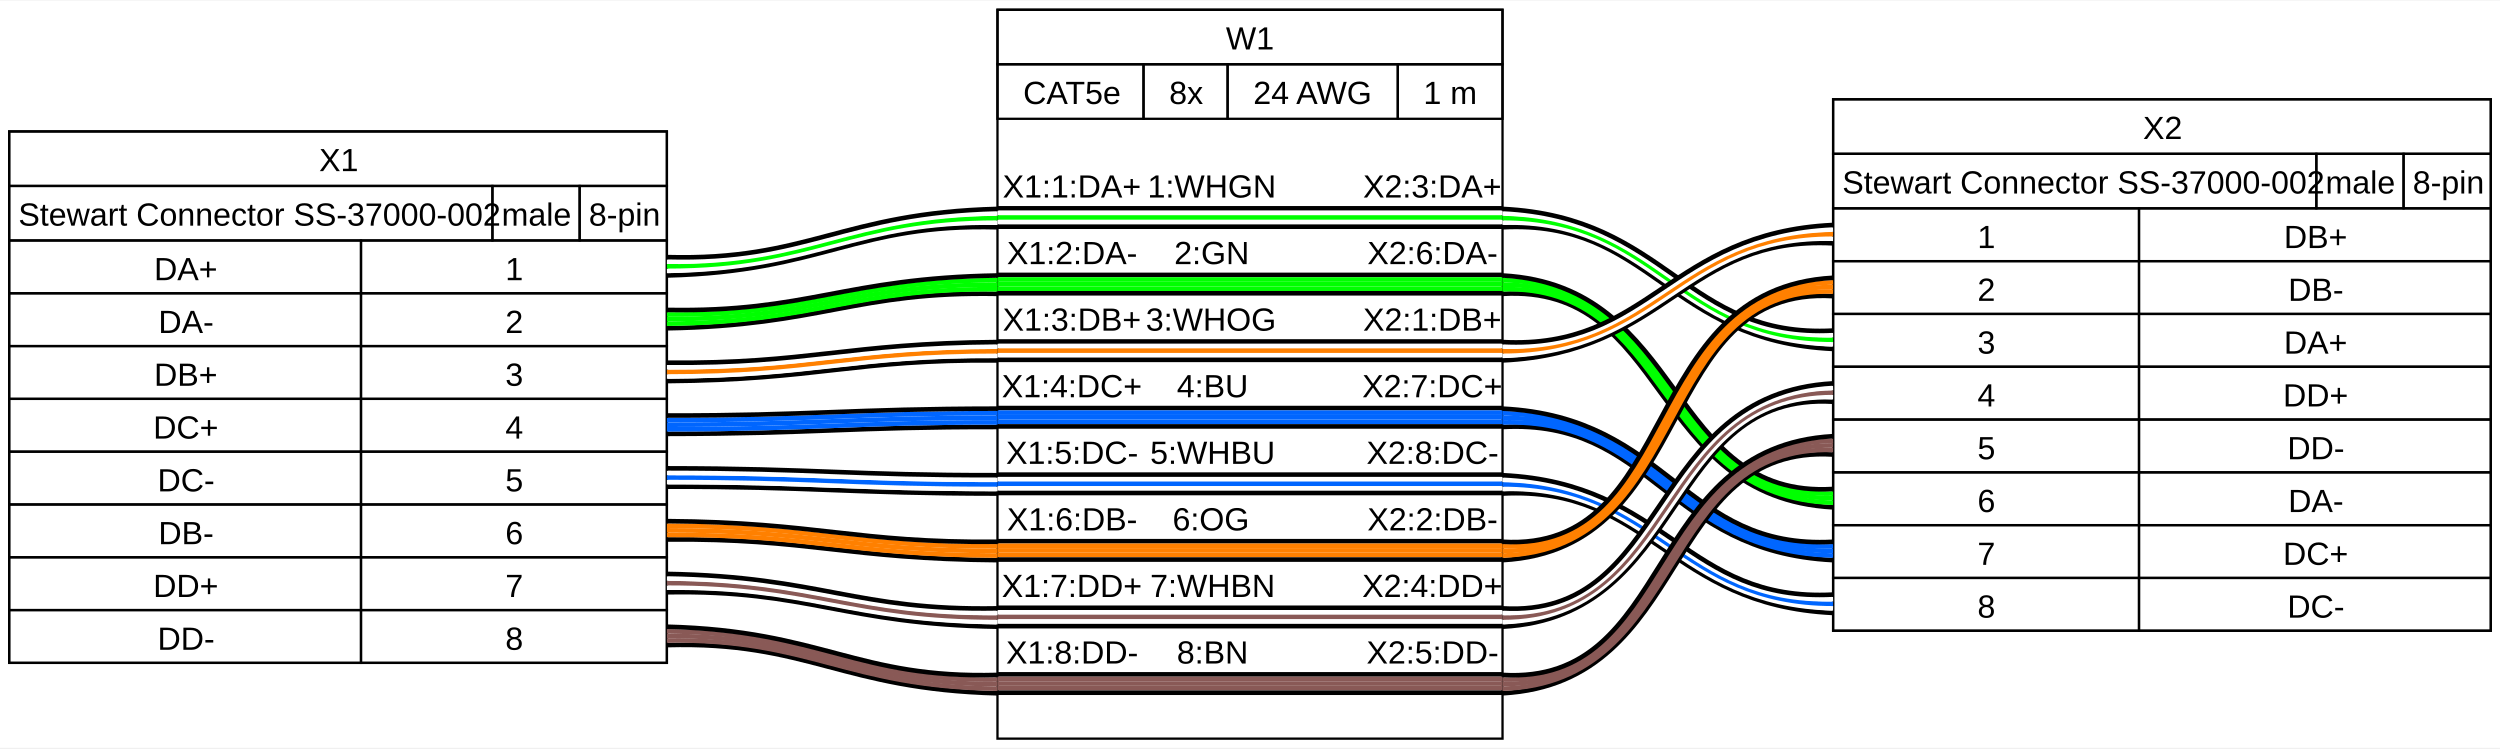
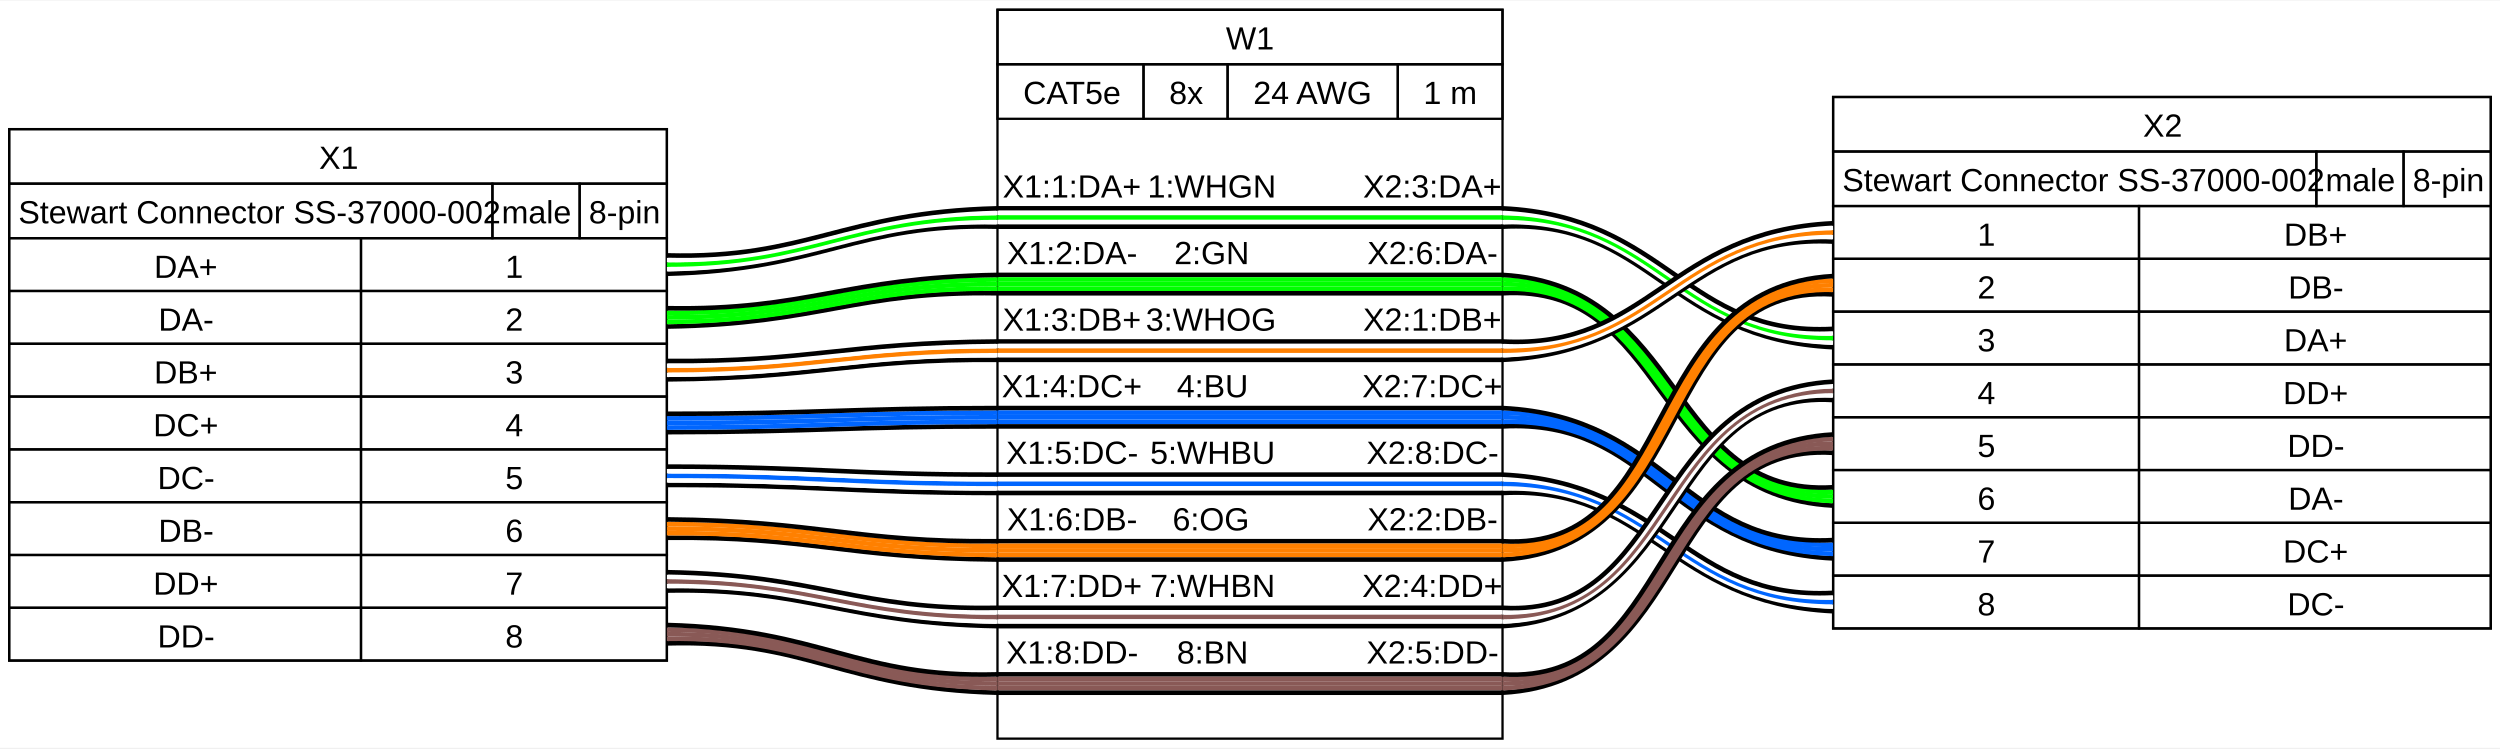
<svg xmlns="http://www.w3.org/2000/svg" width="1089pt" height="326pt" viewBox="0.00 0.00 1089.00 325.50">
  <g id="graph0" class="graph" transform="scale(1 1) rotate(0) translate(4 321.5)">
    <polygon fill="#ffffff" stroke="none" points="-4,4 -4,-321.5 1085,-321.5 1085,4 -4,4" />
    <g id="node1" class="node">
-       <polygon fill="#ffffff" stroke="black" points="286.5,-264.5 0,-264.5 0,-33 286.5,-33 286.5,-264.5" />
-       <polygon fill="none" stroke="black" points="0,-240.75 0,-264.5 286.5,-264.5 286.5,-240.75 0,-240.75" />
-       <text text-anchor="start" x="135" y="-247.2" font-family="arial" font-size="14.00">X1</text>
-       <polygon fill="none" stroke="black" points="0,-217 0,-240.75 210.5,-240.75 210.5,-217 0,-217" />
-       <text text-anchor="start" x="4" y="-223.45" font-family="arial" font-size="14.00">Stewart Connector SS-37000-002</text>
-       <polygon fill="none" stroke="black" points="210.5,-217 210.5,-240.75 248.5,-240.75 248.5,-217 210.5,-217" />
-       <text text-anchor="start" x="214.5" y="-223.45" font-family="arial" font-size="14.00">male</text>
-       <polygon fill="none" stroke="black" points="248.5,-217 248.5,-240.75 286.5,-240.75 286.5,-217 248.5,-217" />
-       <text text-anchor="start" x="252.5" y="-223.45" font-family="arial" font-size="14.00">8-pin</text>
-       <polygon fill="none" stroke="black" points="0,-194 0,-217 153.25,-217 153.25,-194 0,-194" />
-       <text text-anchor="start" x="63.12" y="-199.7" font-family="arial" font-size="14.00">DA+</text>
-       <polygon fill="none" stroke="black" points="153.25,-194 153.25,-217 286.5,-217 286.5,-194 153.25,-194" />
-       <text text-anchor="start" x="216.12" y="-199.7" font-family="arial" font-size="14.00">1</text>
-       <polygon fill="none" stroke="black" points="0,-171 0,-194 153.25,-194 153.25,-171 0,-171" />
-       <text text-anchor="start" x="65" y="-176.7" font-family="arial" font-size="14.00">DA-</text>
-       <polygon fill="none" stroke="black" points="153.25,-171 153.25,-194 286.5,-194 286.5,-171 153.25,-171" />
-       <text text-anchor="start" x="216.12" y="-176.7" font-family="arial" font-size="14.00">2</text>
-       <polygon fill="none" stroke="black" points="0,-148 0,-171 153.25,-171 153.25,-148 0,-148" />
-       <text text-anchor="start" x="63.12" y="-153.7" font-family="arial" font-size="14.00">DB+</text>
-       <polygon fill="none" stroke="black" points="153.25,-148 153.25,-171 286.5,-171 286.5,-148 153.25,-148" />
-       <text text-anchor="start" x="216.12" y="-153.7" font-family="arial" font-size="14.00">3</text>
-       <polygon fill="none" stroke="black" points="0,-125 0,-148 153.25,-148 153.25,-125 0,-125" />
-       <text text-anchor="start" x="62.75" y="-130.7" font-family="arial" font-size="14.00">DC+</text>
-       <polygon fill="none" stroke="black" points="153.25,-125 153.25,-148 286.5,-148 286.5,-125 153.25,-125" />
-       <text text-anchor="start" x="216.12" y="-130.7" font-family="arial" font-size="14.00">4</text>
-       <polygon fill="none" stroke="black" points="0,-102 0,-125 153.25,-125 153.25,-102 0,-102" />
-       <text text-anchor="start" x="64.62" y="-107.7" font-family="arial" font-size="14.00">DC-</text>
-       <polygon fill="none" stroke="black" points="153.25,-102 153.25,-125 286.5,-125 286.5,-102 153.25,-102" />
-       <text text-anchor="start" x="216.12" y="-107.7" font-family="arial" font-size="14.00">5</text>
-       <polygon fill="none" stroke="black" points="0,-79 0,-102 153.25,-102 153.25,-79 0,-79" />
-       <text text-anchor="start" x="65" y="-84.7" font-family="arial" font-size="14.00">DB-</text>
-       <polygon fill="none" stroke="black" points="153.25,-79 153.25,-102 286.5,-102 286.5,-79 153.25,-79" />
-       <text text-anchor="start" x="216.12" y="-84.7" font-family="arial" font-size="14.00">6</text>
-       <polygon fill="none" stroke="black" points="0,-56 0,-79 153.25,-79 153.25,-56 0,-56" />
-       <text text-anchor="start" x="62.75" y="-61.7" font-family="arial" font-size="14.00">DD+</text>
-       <polygon fill="none" stroke="black" points="153.25,-56 153.25,-79 286.5,-79 286.5,-56 153.25,-56" />
-       <text text-anchor="start" x="216.12" y="-61.7" font-family="arial" font-size="14.00">7</text>
-       <polygon fill="none" stroke="black" points="0,-33 0,-56 153.25,-56 153.25,-33 0,-33" />
-       <text text-anchor="start" x="64.62" y="-38.7" font-family="arial" font-size="14.00">DD-</text>
-       <polygon fill="none" stroke="black" points="153.25,-33 153.25,-56 286.5,-56 286.5,-33 153.25,-33" />
-       <text text-anchor="start" x="216.12" y="-38.7" font-family="arial" font-size="14.00">8</text>
+       <polygon fill="#ffffff" stroke="black" points="286.5,-265.5 0,-265.5 0,-34 286.5,-34 286.5,-265.5" />
+       <polygon fill="none" stroke="black" points="0,-241.75 0,-265.5 286.5,-265.5 286.5,-241.75 0,-241.75" />
+       <text text-anchor="start" x="135" y="-248.2" font-family="arial" font-size="14.00">X1</text>
+       <polygon fill="none" stroke="black" points="0,-218 0,-241.75 210.5,-241.75 210.5,-218 0,-218" />
+       <text text-anchor="start" x="4" y="-224.45" font-family="arial" font-size="14.00">Stewart Connector SS-37000-002</text>
+       <polygon fill="none" stroke="black" points="210.5,-218 210.5,-241.75 248.5,-241.75 248.5,-218 210.5,-218" />
+       <text text-anchor="start" x="214.5" y="-224.45" font-family="arial" font-size="14.00">male</text>
+       <polygon fill="none" stroke="black" points="248.5,-218 248.5,-241.75 286.5,-241.75 286.5,-218 248.5,-218" />
+       <text text-anchor="start" x="252.5" y="-224.45" font-family="arial" font-size="14.00">8-pin</text>
+       <polygon fill="none" stroke="black" points="0,-195 0,-218 153.25,-218 153.25,-195 0,-195" />
+       <text text-anchor="start" x="63.12" y="-200.7" font-family="arial" font-size="14.00">DA+</text>
+       <polygon fill="none" stroke="black" points="153.25,-195 153.25,-218 286.5,-218 286.5,-195 153.25,-195" />
+       <text text-anchor="start" x="216.12" y="-200.7" font-family="arial" font-size="14.00">1</text>
+       <polygon fill="none" stroke="black" points="0,-172 0,-195 153.25,-195 153.25,-172 0,-172" />
+       <text text-anchor="start" x="65" y="-177.7" font-family="arial" font-size="14.00">DA-</text>
+       <polygon fill="none" stroke="black" points="153.25,-172 153.25,-195 286.5,-195 286.5,-172 153.25,-172" />
+       <text text-anchor="start" x="216.12" y="-177.7" font-family="arial" font-size="14.00">2</text>
+       <polygon fill="none" stroke="black" points="0,-149 0,-172 153.25,-172 153.25,-149 0,-149" />
+       <text text-anchor="start" x="63.12" y="-154.7" font-family="arial" font-size="14.00">DB+</text>
+       <polygon fill="none" stroke="black" points="153.25,-149 153.25,-172 286.5,-172 286.5,-149 153.25,-149" />
+       <text text-anchor="start" x="216.12" y="-154.7" font-family="arial" font-size="14.00">3</text>
+       <polygon fill="none" stroke="black" points="0,-126 0,-149 153.25,-149 153.25,-126 0,-126" />
+       <text text-anchor="start" x="62.75" y="-131.7" font-family="arial" font-size="14.00">DC+</text>
+       <polygon fill="none" stroke="black" points="153.25,-126 153.25,-149 286.5,-149 286.5,-126 153.25,-126" />
+       <text text-anchor="start" x="216.12" y="-131.7" font-family="arial" font-size="14.00">4</text>
+       <polygon fill="none" stroke="black" points="0,-103 0,-126 153.25,-126 153.25,-103 0,-103" />
+       <text text-anchor="start" x="64.62" y="-108.7" font-family="arial" font-size="14.00">DC-</text>
+       <polygon fill="none" stroke="black" points="153.25,-103 153.25,-126 286.5,-126 286.5,-103 153.25,-103" />
+       <text text-anchor="start" x="216.12" y="-108.7" font-family="arial" font-size="14.00">5</text>
+       <polygon fill="none" stroke="black" points="0,-80 0,-103 153.25,-103 153.25,-80 0,-80" />
+       <text text-anchor="start" x="65" y="-85.7" font-family="arial" font-size="14.00">DB-</text>
+       <polygon fill="none" stroke="black" points="153.25,-80 153.25,-103 286.5,-103 286.5,-80 153.25,-80" />
+       <text text-anchor="start" x="216.12" y="-85.7" font-family="arial" font-size="14.00">6</text>
+       <polygon fill="none" stroke="black" points="0,-57 0,-80 153.25,-80 153.25,-57 0,-57" />
+       <text text-anchor="start" x="62.75" y="-62.7" font-family="arial" font-size="14.00">DD+</text>
+       <polygon fill="none" stroke="black" points="153.25,-57 153.25,-80 286.5,-80 286.5,-57 153.25,-57" />
+       <text text-anchor="start" x="216.12" y="-62.7" font-family="arial" font-size="14.00">7</text>
+       <polygon fill="none" stroke="black" points="0,-34 0,-57 153.25,-57 153.25,-34 0,-34" />
+       <text text-anchor="start" x="64.62" y="-39.7" font-family="arial" font-size="14.00">DD-</text>
+       <polygon fill="none" stroke="black" points="153.25,-34 153.25,-57 286.5,-57 286.5,-34 153.25,-34" />
+       <text text-anchor="start" x="216.12" y="-39.7" font-family="arial" font-size="14.00">8</text>
    </g>
    <g id="node3" class="node">
      <polygon fill="#ffffff" stroke="black" points="650.5,-317.5 430.5,-317.5 430.5,0 650.5,0 650.5,-317.5" />
      <polygon fill="none" stroke="black" points="430.5,-293.75 430.5,-317.5 650.5,-317.5 650.5,-293.75 430.5,-293.75" />
      <text text-anchor="start" x="530" y="-300.2" font-family="arial" font-size="14.00">W1</text>
      <polygon fill="none" stroke="black" points="430.5,-270 430.5,-293.75 494.12,-293.75 494.12,-270 430.5,-270" />
      <text text-anchor="start" x="441.69" y="-276.45" font-family="arial" font-size="14.00">CAT5e</text>
      <polygon fill="none" stroke="black" points="494.12,-270 494.12,-293.75 530.75,-293.75 530.75,-270 494.12,-270" />
      <text text-anchor="start" x="505.31" y="-276.45" font-family="arial" font-size="14.00">8x</text>
      <polygon fill="none" stroke="black" points="530.75,-270 530.75,-293.75 604.88,-293.75 604.88,-270 530.75,-270" />
      <text text-anchor="start" x="541.94" y="-276.45" font-family="arial" font-size="14.00">24 AWG</text>
      <polygon fill="none" stroke="black" points="604.88,-270 604.88,-293.75 650.5,-293.75 650.5,-270 604.88,-270" />
      <text text-anchor="start" x="616.06" y="-276.45" font-family="arial" font-size="14.00">1 m</text>
      <text text-anchor="start" x="460.12" y="-254.7" font-family="arial" font-size="14.00"> </text>
      <text text-anchor="start" x="432.75" y="-235.7" font-family="arial" font-size="14.00">X1:1:DA+</text>
      <text text-anchor="start" x="495.88" y="-235.7" font-family="arial" font-size="14.00">     1:WHGN    </text>
      <text text-anchor="start" x="589.75" y="-235.7" font-family="arial" font-size="14.00">X2:3:DA+</text>
      <polygon fill="#000000" stroke="none" points="430.5,-230 430.5,-232 650.5,-232 650.5,-230 430.5,-230" />
      <polygon fill="#ffffff" stroke="none" points="430.5,-228 430.5,-230 650.5,-230 650.5,-228 430.5,-228" />
      <polygon fill="#00ff00" stroke="none" points="430.5,-226 430.5,-228 650.5,-228 650.5,-226 430.5,-226" />
      <polygon fill="#ffffff" stroke="none" points="430.5,-224 430.5,-226 650.5,-226 650.5,-224 430.5,-224" />
      <polygon fill="#000000" stroke="none" points="430.5,-222 430.5,-224 650.5,-224 650.5,-222 430.5,-222" />
      <text text-anchor="start" x="434.62" y="-206.7" font-family="arial" font-size="14.00">X1:2:DA-</text>
      <text text-anchor="start" x="507.5" y="-206.7" font-family="arial" font-size="14.00">     2:GN    </text>
      <text text-anchor="start" x="591.62" y="-206.7" font-family="arial" font-size="14.00">X2:6:DA-</text>
      <polygon fill="#000000" stroke="none" points="430.5,-201 430.5,-203 650.5,-203 650.5,-201 430.5,-201" />
      <polygon fill="#00ff00" stroke="none" points="430.5,-199 430.5,-201 650.5,-201 650.5,-199 430.5,-199" />
      <polygon fill="#00ff00" stroke="none" points="430.5,-197 430.5,-199 650.5,-199 650.5,-197 430.5,-197" />
      <polygon fill="#00ff00" stroke="none" points="430.5,-195 430.5,-197 650.5,-197 650.5,-195 430.5,-195" />
      <polygon fill="#000000" stroke="none" points="430.5,-193 430.5,-195 650.5,-195 650.5,-193 430.5,-193" />
      <text text-anchor="start" x="432.75" y="-177.7" font-family="arial" font-size="14.00">X1:3:DB+</text>
      <text text-anchor="start" x="495.12" y="-177.7" font-family="arial" font-size="14.00">     3:WHOG    </text>
      <text text-anchor="start" x="589.75" y="-177.7" font-family="arial" font-size="14.00">X2:1:DB+</text>
      <polygon fill="#000000" stroke="none" points="430.5,-172 430.5,-174 650.5,-174 650.5,-172 430.5,-172" />
      <polygon fill="#ffffff" stroke="none" points="430.5,-170 430.5,-172 650.5,-172 650.5,-170 430.5,-170" />
      <polygon fill="#ff8000" stroke="none" points="430.5,-168 430.5,-170 650.5,-170 650.5,-168 430.5,-168" />
      <polygon fill="#ffffff" stroke="none" points="430.5,-166 430.5,-168 650.5,-168 650.5,-166 430.5,-166" />
      <polygon fill="#000000" stroke="none" points="430.5,-164 430.5,-166 650.5,-166 650.5,-164 430.5,-164" />
      <text text-anchor="start" x="432.38" y="-148.7" font-family="arial" font-size="14.00">X1:4:DC+</text>
      <text text-anchor="start" x="508.62" y="-148.7" font-family="arial" font-size="14.00">     4:BU    </text>
      <text text-anchor="start" x="589.38" y="-148.7" font-family="arial" font-size="14.00">X2:7:DC+</text>
      <polygon fill="#000000" stroke="none" points="430.5,-143 430.5,-145 650.5,-145 650.5,-143 430.5,-143" />
      <polygon fill="#0066ff" stroke="none" points="430.5,-141 430.5,-143 650.5,-143 650.5,-141 430.5,-141" />
      <polygon fill="#0066ff" stroke="none" points="430.5,-139 430.5,-141 650.5,-141 650.5,-139 430.5,-139" />
      <polygon fill="#0066ff" stroke="none" points="430.5,-137 430.5,-139 650.5,-139 650.5,-137 430.5,-137" />
      <polygon fill="#000000" stroke="none" points="430.5,-135 430.5,-137 650.5,-137 650.5,-135 430.5,-135" />
      <text text-anchor="start" x="434.25" y="-119.7" font-family="arial" font-size="14.00">X1:5:DC-</text>
      <text text-anchor="start" x="497" y="-119.7" font-family="arial" font-size="14.00">     5:WHBU    </text>
      <text text-anchor="start" x="591.25" y="-119.7" font-family="arial" font-size="14.00">X2:8:DC-</text>
      <polygon fill="#000000" stroke="none" points="430.5,-114 430.5,-116 650.5,-116 650.5,-114 430.5,-114" />
      <polygon fill="#ffffff" stroke="none" points="430.5,-112 430.5,-114 650.5,-114 650.5,-112 430.5,-112" />
      <polygon fill="#0066ff" stroke="none" points="430.5,-110 430.5,-112 650.5,-112 650.5,-110 430.5,-110" />
      <polygon fill="#ffffff" stroke="none" points="430.5,-108 430.5,-110 650.5,-110 650.5,-108 430.5,-108" />
      <polygon fill="#000000" stroke="none" points="430.5,-106 430.5,-108 650.5,-108 650.5,-106 430.5,-106" />
      <text text-anchor="start" x="434.62" y="-90.7" font-family="arial" font-size="14.00">X1:6:DB-</text>
      <text text-anchor="start" x="506.75" y="-90.7" font-family="arial" font-size="14.00">     6:OG    </text>
      <text text-anchor="start" x="591.62" y="-90.7" font-family="arial" font-size="14.00">X2:2:DB-</text>
      <polygon fill="#000000" stroke="none" points="430.5,-85 430.5,-87 650.5,-87 650.5,-85 430.5,-85" />
      <polygon fill="#ff8000" stroke="none" points="430.5,-83 430.5,-85 650.5,-85 650.5,-83 430.5,-83" />
      <polygon fill="#ff8000" stroke="none" points="430.5,-81 430.5,-83 650.5,-83 650.5,-81 430.5,-81" />
      <polygon fill="#ff8000" stroke="none" points="430.5,-79 430.5,-81 650.5,-81 650.5,-79 430.5,-79" />
      <polygon fill="#000000" stroke="none" points="430.5,-77 430.5,-79 650.5,-79 650.5,-77 430.5,-77" />
      <text text-anchor="start" x="432.38" y="-61.7" font-family="arial" font-size="14.00">X1:7:DD+</text>
      <text text-anchor="start" x="497" y="-61.7" font-family="arial" font-size="14.00">     7:WHBN    </text>
      <text text-anchor="start" x="589.38" y="-61.7" font-family="arial" font-size="14.00">X2:4:DD+</text>
      <polygon fill="#000000" stroke="none" points="430.5,-56 430.5,-58 650.5,-58 650.5,-56 430.5,-56" />
      <polygon fill="#ffffff" stroke="none" points="430.5,-54 430.5,-56 650.5,-56 650.5,-54 430.5,-54" />
      <polygon fill="#895956" stroke="none" points="430.5,-52 430.5,-54 650.5,-54 650.5,-52 430.5,-52" />
      <polygon fill="#ffffff" stroke="none" points="430.5,-50 430.5,-52 650.5,-52 650.5,-50 430.5,-50" />
      <polygon fill="#000000" stroke="none" points="430.5,-48 430.5,-50 650.5,-50 650.5,-48 430.5,-48" />
      <text text-anchor="start" x="434.25" y="-32.7" font-family="arial" font-size="14.00">X1:8:DD-</text>
      <text text-anchor="start" x="508.62" y="-32.7" font-family="arial" font-size="14.00">     8:BN    </text>
      <text text-anchor="start" x="591.25" y="-32.7" font-family="arial" font-size="14.00">X2:5:DD-</text>
      <polygon fill="#000000" stroke="none" points="430.5,-27 430.5,-29 650.5,-29 650.5,-27 430.5,-27" />
      <polygon fill="#895956" stroke="none" points="430.5,-25 430.5,-27 650.5,-27 650.5,-25 430.5,-25" />
      <polygon fill="#895956" stroke="none" points="430.5,-23 430.5,-25 650.5,-25 650.5,-23 430.5,-23" />
      <polygon fill="#895956" stroke="none" points="430.5,-21 430.5,-23 650.5,-23 650.5,-21 430.5,-21" />
      <polygon fill="#000000" stroke="none" points="430.5,-19 430.5,-21 650.5,-21 650.5,-19 430.5,-19" />
      <text text-anchor="start" x="460.12" y="-3.7" font-family="arial" font-size="14.00"> </text>
    </g>
    <g id="edge1" class="edge">
-       <path fill="none" stroke="#000000" stroke-width="2" d="M286.5,-201.75C354.46,-203.46 369.1,-224.46 430.5,-222.75" />
-       <path fill="none" stroke="#ffffff" stroke-width="2" d="M286.5,-203.75C352.82,-204.61 367.46,-225.61 430.5,-224.75" />
-       <path fill="none" stroke="#00ff00" stroke-width="2" d="M286.5,-205.75C351.18,-205.75 365.82,-226.75 430.5,-226.75" />
-       <path fill="none" stroke="#ffffff" stroke-width="2" d="M286.5,-207.75C349.54,-206.89 364.18,-227.89 430.5,-228.75" />
-       <path fill="none" stroke="#000000" stroke-width="2" d="M286.5,-209.75C347.9,-208.04 362.54,-229.04 430.5,-230.75" />
+       <path fill="none" stroke="#000000" stroke-width="2" d="M286.5,-202.5C354.4,-204.17 369.1,-224.67 430.5,-223" />
+       <path fill="none" stroke="#ffffff" stroke-width="2" d="M286.5,-204.5C352.77,-205.33 367.48,-225.83 430.5,-225" />
+       <path fill="none" stroke="#00ff00" stroke-width="2" d="M286.5,-206.5C351.15,-206.5 365.85,-227 430.5,-227" />
+       <path fill="none" stroke="#ffffff" stroke-width="2" d="M286.5,-208.5C349.52,-207.67 364.23,-228.17 430.5,-229" />
+       <path fill="none" stroke="#000000" stroke-width="2" d="M286.5,-210.5C347.9,-208.83 362.6,-229.33 430.5,-231" />
    </g>
    <g id="edge3" class="edge">
-       <path fill="none" stroke="#000000" stroke-width="2" d="M286.5,-178.75C353.65,-179.89 368.95,-194.89 430.5,-193.75" />
-       <path fill="none" stroke="#00ff00" stroke-width="2" d="M286.5,-180.75C352.25,-181.32 367.55,-196.32 430.5,-195.75" />
-       <path fill="none" stroke="#00ff00" stroke-width="2" d="M286.5,-182.75C350.85,-182.75 366.15,-197.75 430.5,-197.75" />
-       <path fill="none" stroke="#00ff00" stroke-width="2" d="M286.5,-184.75C349.45,-184.18 364.75,-199.18 430.5,-199.75" />
-       <path fill="none" stroke="#000000" stroke-width="2" d="M286.5,-186.75C348.05,-185.61 363.35,-200.61 430.5,-201.75" />
+       <path fill="none" stroke="#000000" stroke-width="2" d="M286.5,-179.5C353.57,-180.59 368.92,-195.09 430.5,-194" />
+       <path fill="none" stroke="#00ff00" stroke-width="2" d="M286.5,-181.5C352.2,-182.05 367.55,-196.55 430.5,-196" />
+       <path fill="none" stroke="#00ff00" stroke-width="2" d="M286.5,-183.5C350.82,-183.5 366.18,-198 430.5,-198" />
+       <path fill="none" stroke="#00ff00" stroke-width="2" d="M286.5,-185.5C349.45,-184.95 364.8,-199.45 430.5,-200" />
+       <path fill="none" stroke="#000000" stroke-width="2" d="M286.5,-187.5C348.08,-186.41 363.43,-200.91 430.5,-202" />
    </g>
    <g id="edge5" class="edge">
-       <path fill="none" stroke="#000000" stroke-width="2" d="M286.5,-155.75C352.61,-156.28 368.36,-165.28 430.5,-164.75" />
-       <path fill="none" stroke="#ffffff" stroke-width="2" d="M286.5,-157.75C351.62,-158.01 367.37,-167.01 430.5,-166.75" />
-       <path fill="none" stroke="#ff8000" stroke-width="2" d="M286.5,-159.75C350.62,-159.75 366.38,-168.75 430.5,-168.75" />
-       <path fill="none" stroke="#ffffff" stroke-width="2" d="M286.5,-161.75C349.63,-161.49 365.38,-170.49 430.5,-170.75" />
-       <path fill="none" stroke="#000000" stroke-width="2" d="M286.5,-163.75C348.64,-163.22 364.39,-172.22 430.5,-172.75" />
+       <path fill="none" stroke="#000000" stroke-width="2" d="M286.5,-156.5C352.51,-156.98 368.29,-165.48 430.5,-165" />
+       <path fill="none" stroke="#ffffff" stroke-width="2" d="M286.5,-158.5C351.56,-158.74 367.34,-167.24 430.5,-167" />
+       <path fill="none" stroke="#ff8000" stroke-width="2" d="M286.5,-160.5C350.61,-160.5 366.39,-169 430.5,-169" />
+       <path fill="none" stroke="#ffffff" stroke-width="2" d="M286.5,-162.5C349.66,-162.26 365.44,-170.76 430.5,-171" />
+       <path fill="none" stroke="#000000" stroke-width="2" d="M286.5,-164.5C348.71,-164.02 364.49,-172.52 430.5,-173" />
    </g>
    <g id="edge7" class="edge">
-       <path fill="none" stroke="#000000" stroke-width="2" d="M286.5,-132.75C351.25,-132.82 367.22,-135.82 430.5,-135.75" />
-       <path fill="none" stroke="#0066ff" stroke-width="2" d="M286.5,-134.75C350.88,-134.78 366.86,-137.78 430.5,-137.75" />
-       <path fill="none" stroke="#0066ff" stroke-width="2" d="M286.5,-136.75C350.51,-136.75 366.49,-139.75 430.5,-139.75" />
-       <path fill="none" stroke="#0066ff" stroke-width="2" d="M286.5,-138.75C350.14,-138.72 366.12,-141.72 430.5,-141.75" />
-       <path fill="none" stroke="#000000" stroke-width="2" d="M286.5,-140.75C349.78,-140.68 365.75,-143.68 430.5,-143.75" />
+       <path fill="none" stroke="#000000" stroke-width="2" d="M286.5,-133.5C351.13,-133.55 367.11,-136.05 430.5,-136" />
+       <path fill="none" stroke="#0066ff" stroke-width="2" d="M286.5,-135.5C350.82,-135.52 366.8,-138.02 430.5,-138" />
+       <path fill="none" stroke="#0066ff" stroke-width="2" d="M286.5,-137.5C350.51,-137.5 366.49,-140 430.5,-140" />
+       <path fill="none" stroke="#0066ff" stroke-width="2" d="M286.5,-139.5C350.2,-139.48 366.18,-141.98 430.5,-142" />
+       <path fill="none" stroke="#000000" stroke-width="2" d="M286.5,-141.5C349.89,-141.45 365.87,-143.95 430.5,-144" />
    </g>
    <g id="edge9" class="edge">
-       <path fill="none" stroke="#000000" stroke-width="2" d="M286.5,-109.75C349.78,-109.82 365.75,-106.82 430.5,-106.75" />
-       <path fill="none" stroke="#ffffff" stroke-width="2" d="M286.5,-111.75C350.14,-111.78 366.12,-108.78 430.5,-108.75" />
-       <path fill="none" stroke="#0066ff" stroke-width="2" d="M286.5,-113.75C350.51,-113.75 366.49,-110.75 430.5,-110.75" />
-       <path fill="none" stroke="#ffffff" stroke-width="2" d="M286.5,-115.75C350.88,-115.72 366.86,-112.72 430.5,-112.75" />
-       <path fill="none" stroke="#000000" stroke-width="2" d="M286.5,-117.75C351.25,-117.68 367.22,-114.68 430.5,-114.75" />
+       <path fill="none" stroke="#000000" stroke-width="2" d="M286.5,-110.5C349.66,-110.59 365.62,-107.09 430.5,-107" />
+       <path fill="none" stroke="#ffffff" stroke-width="2" d="M286.5,-112.5C350.09,-112.55 366.05,-109.05 430.5,-109" />
+       <path fill="none" stroke="#0066ff" stroke-width="2" d="M286.5,-114.5C350.52,-114.5 366.48,-111 430.5,-111" />
+       <path fill="none" stroke="#ffffff" stroke-width="2" d="M286.5,-116.5C350.95,-116.45 366.91,-112.95 430.5,-113" />
+       <path fill="none" stroke="#000000" stroke-width="2" d="M286.5,-118.5C351.38,-118.41 367.34,-114.91 430.5,-115" />
    </g>
    <g id="edge11" class="edge">
-       <path fill="none" stroke="#000000" stroke-width="2" d="M286.5,-86.75C348.64,-87.28 364.39,-78.28 430.5,-77.75" />
-       <path fill="none" stroke="#ff8000" stroke-width="2" d="M286.5,-88.75C349.63,-89.01 365.38,-80.01 430.5,-79.75" />
-       <path fill="none" stroke="#ff8000" stroke-width="2" d="M286.5,-90.75C350.62,-90.75 366.38,-81.75 430.5,-81.75" />
-       <path fill="none" stroke="#ff8000" stroke-width="2" d="M286.5,-92.75C351.62,-92.49 367.37,-83.49 430.5,-83.75" />
-       <path fill="none" stroke="#000000" stroke-width="2" d="M286.5,-94.75C352.61,-94.22 368.36,-85.22 430.5,-85.75" />
+       <path fill="none" stroke="#000000" stroke-width="2" d="M286.5,-87.5C348.57,-88.08 364.29,-78.58 430.5,-78" />
+       <path fill="none" stroke="#ff8000" stroke-width="2" d="M286.5,-89.5C349.6,-89.79 365.33,-80.29 430.5,-80" />
+       <path fill="none" stroke="#ff8000" stroke-width="2" d="M286.5,-91.5C350.64,-91.5 366.36,-82 430.5,-82" />
+       <path fill="none" stroke="#ff8000" stroke-width="2" d="M286.5,-93.5C351.67,-93.21 367.4,-83.71 430.5,-84" />
+       <path fill="none" stroke="#000000" stroke-width="2" d="M286.5,-95.5C352.71,-94.92 368.43,-85.42 430.5,-86" />
    </g>
    <g id="edge13" class="edge">
-       <path fill="none" stroke="#000000" stroke-width="2" d="M286.5,-63.75C348.05,-64.89 363.35,-49.89 430.5,-48.75" />
-       <path fill="none" stroke="#ffffff" stroke-width="2" d="M286.5,-65.75C349.45,-66.32 364.75,-51.32 430.5,-50.75" />
-       <path fill="none" stroke="#895956" stroke-width="2" d="M286.5,-67.75C350.85,-67.75 366.15,-52.75 430.5,-52.75" />
-       <path fill="none" stroke="#ffffff" stroke-width="2" d="M286.5,-69.75C352.25,-69.18 367.55,-54.18 430.5,-54.75" />
-       <path fill="none" stroke="#000000" stroke-width="2" d="M286.5,-71.75C353.65,-70.61 368.95,-55.61 430.5,-56.75" />
+       <path fill="none" stroke="#000000" stroke-width="2" d="M286.5,-64.5C348.02,-65.69 363.28,-50.19 430.5,-49" />
+       <path fill="none" stroke="#ffffff" stroke-width="2" d="M286.5,-66.5C349.44,-67.1 364.71,-51.6 430.5,-51" />
+       <path fill="none" stroke="#895956" stroke-width="2" d="M286.5,-68.5C350.87,-68.5 366.13,-53 430.5,-53" />
+       <path fill="none" stroke="#ffffff" stroke-width="2" d="M286.5,-70.5C352.29,-69.9 367.56,-54.4 430.5,-55" />
+       <path fill="none" stroke="#000000" stroke-width="2" d="M286.5,-72.5C353.72,-71.31 368.98,-55.81 430.5,-57" />
    </g>
    <g id="edge15" class="edge">
-       <path fill="none" stroke="#000000" stroke-width="2" d="M286.5,-40.75C347.9,-42.46 362.54,-21.46 430.5,-19.75" />
-       <path fill="none" stroke="#895956" stroke-width="2" d="M286.5,-42.75C349.54,-43.61 364.18,-22.61 430.5,-21.75" />
-       <path fill="none" stroke="#895956" stroke-width="2" d="M286.5,-44.75C351.18,-44.75 365.82,-23.75 430.5,-23.75" />
-       <path fill="none" stroke="#895956" stroke-width="2" d="M286.5,-46.75C352.82,-45.89 367.46,-24.89 430.5,-25.75" />
-       <path fill="none" stroke="#000000" stroke-width="2" d="M286.5,-48.75C354.46,-47.04 369.1,-26.04 430.5,-27.75" />
+       <path fill="none" stroke="#000000" stroke-width="2" d="M286.5,-41.5C347.9,-43.25 362.48,-21.75 430.5,-20" />
+       <path fill="none" stroke="#895956" stroke-width="2" d="M286.5,-43.5C349.55,-44.38 364.14,-22.88 430.5,-22" />
+       <path fill="none" stroke="#895956" stroke-width="2" d="M286.5,-45.5C351.21,-45.5 365.79,-24 430.5,-24" />
+       <path fill="none" stroke="#895956" stroke-width="2" d="M286.5,-47.5C352.86,-46.62 367.45,-25.12 430.5,-26" />
+       <path fill="none" stroke="#000000" stroke-width="2" d="M286.5,-49.5C354.52,-47.75 369.1,-26.25 430.5,-28" />
    </g>
    <g id="node2" class="node">
-       <polygon fill="#ffffff" stroke="black" points="1081,-278.5 794.5,-278.5 794.5,-47 1081,-47 1081,-278.5" />
-       <polygon fill="none" stroke="black" points="794.5,-254.75 794.5,-278.5 1081,-278.5 1081,-254.75 794.5,-254.75" />
-       <text text-anchor="start" x="929.5" y="-261.2" font-family="arial" font-size="14.00">X2</text>
-       <polygon fill="none" stroke="black" points="794.5,-231 794.5,-254.75 1005,-254.75 1005,-231 794.5,-231" />
-       <text text-anchor="start" x="798.5" y="-237.45" font-family="arial" font-size="14.00">Stewart Connector SS-37000-002</text>
-       <polygon fill="none" stroke="black" points="1005,-231 1005,-254.75 1043,-254.75 1043,-231 1005,-231" />
-       <text text-anchor="start" x="1009" y="-237.45" font-family="arial" font-size="14.00">male</text>
-       <polygon fill="none" stroke="black" points="1043,-231 1043,-254.75 1081,-254.75 1081,-231 1043,-231" />
-       <text text-anchor="start" x="1047" y="-237.45" font-family="arial" font-size="14.00">8-pin</text>
-       <polygon fill="none" stroke="black" points="794.5,-208 794.5,-231 927.75,-231 927.75,-208 794.5,-208" />
-       <text text-anchor="start" x="857.38" y="-213.7" font-family="arial" font-size="14.00">1</text>
-       <polygon fill="none" stroke="black" points="927.75,-208 927.75,-231 1081,-231 1081,-208 927.75,-208" />
-       <text text-anchor="start" x="990.88" y="-213.7" font-family="arial" font-size="14.00">DB+</text>
-       <polygon fill="none" stroke="black" points="794.5,-185 794.5,-208 927.75,-208 927.75,-185 794.5,-185" />
-       <text text-anchor="start" x="857.38" y="-190.7" font-family="arial" font-size="14.00">2</text>
-       <polygon fill="none" stroke="black" points="927.75,-185 927.75,-208 1081,-208 1081,-185 927.75,-185" />
-       <text text-anchor="start" x="992.75" y="-190.7" font-family="arial" font-size="14.00">DB-</text>
-       <polygon fill="none" stroke="black" points="794.5,-162 794.5,-185 927.75,-185 927.75,-162 794.5,-162" />
-       <text text-anchor="start" x="857.38" y="-167.7" font-family="arial" font-size="14.00">3</text>
-       <polygon fill="none" stroke="black" points="927.75,-162 927.75,-185 1081,-185 1081,-162 927.75,-162" />
-       <text text-anchor="start" x="990.88" y="-167.7" font-family="arial" font-size="14.00">DA+</text>
-       <polygon fill="none" stroke="black" points="794.5,-139 794.5,-162 927.75,-162 927.75,-139 794.5,-139" />
-       <text text-anchor="start" x="857.38" y="-144.7" font-family="arial" font-size="14.00">4</text>
-       <polygon fill="none" stroke="black" points="927.75,-139 927.75,-162 1081,-162 1081,-139 927.75,-139" />
-       <text text-anchor="start" x="990.5" y="-144.7" font-family="arial" font-size="14.00">DD+</text>
-       <polygon fill="none" stroke="black" points="794.5,-116 794.5,-139 927.75,-139 927.75,-116 794.5,-116" />
-       <text text-anchor="start" x="857.38" y="-121.7" font-family="arial" font-size="14.00">5</text>
-       <polygon fill="none" stroke="black" points="927.75,-116 927.75,-139 1081,-139 1081,-116 927.75,-116" />
-       <text text-anchor="start" x="992.38" y="-121.7" font-family="arial" font-size="14.00">DD-</text>
-       <polygon fill="none" stroke="black" points="794.5,-93 794.5,-116 927.75,-116 927.75,-93 794.5,-93" />
-       <text text-anchor="start" x="857.38" y="-98.7" font-family="arial" font-size="14.00">6</text>
-       <polygon fill="none" stroke="black" points="927.75,-93 927.75,-116 1081,-116 1081,-93 927.75,-93" />
-       <text text-anchor="start" x="992.75" y="-98.7" font-family="arial" font-size="14.00">DA-</text>
-       <polygon fill="none" stroke="black" points="794.5,-70 794.5,-93 927.75,-93 927.75,-70 794.5,-70" />
-       <text text-anchor="start" x="857.38" y="-75.7" font-family="arial" font-size="14.00">7</text>
-       <polygon fill="none" stroke="black" points="927.75,-70 927.75,-93 1081,-93 1081,-70 927.75,-70" />
-       <text text-anchor="start" x="990.5" y="-75.7" font-family="arial" font-size="14.00">DC+</text>
-       <polygon fill="none" stroke="black" points="794.5,-47 794.5,-70 927.75,-70 927.75,-47 794.5,-47" />
-       <text text-anchor="start" x="857.38" y="-52.7" font-family="arial" font-size="14.00">8</text>
-       <polygon fill="none" stroke="black" points="927.75,-47 927.75,-70 1081,-70 1081,-47 927.75,-47" />
-       <text text-anchor="start" x="992.38" y="-52.7" font-family="arial" font-size="14.00">DC-</text>
+       <polygon fill="#ffffff" stroke="black" points="1081,-279.5 794.5,-279.5 794.5,-48 1081,-48 1081,-279.5" />
+       <polygon fill="none" stroke="black" points="794.5,-255.75 794.5,-279.5 1081,-279.5 1081,-255.75 794.5,-255.75" />
+       <text text-anchor="start" x="929.5" y="-262.2" font-family="arial" font-size="14.00">X2</text>
+       <polygon fill="none" stroke="black" points="794.5,-232 794.5,-255.75 1005,-255.75 1005,-232 794.5,-232" />
+       <text text-anchor="start" x="798.5" y="-238.45" font-family="arial" font-size="14.00">Stewart Connector SS-37000-002</text>
+       <polygon fill="none" stroke="black" points="1005,-232 1005,-255.75 1043,-255.75 1043,-232 1005,-232" />
+       <text text-anchor="start" x="1009" y="-238.45" font-family="arial" font-size="14.00">male</text>
+       <polygon fill="none" stroke="black" points="1043,-232 1043,-255.75 1081,-255.75 1081,-232 1043,-232" />
+       <text text-anchor="start" x="1047" y="-238.45" font-family="arial" font-size="14.00">8-pin</text>
+       <polygon fill="none" stroke="black" points="794.5,-209 794.5,-232 927.75,-232 927.75,-209 794.5,-209" />
+       <text text-anchor="start" x="857.38" y="-214.7" font-family="arial" font-size="14.00">1</text>
+       <polygon fill="none" stroke="black" points="927.75,-209 927.75,-232 1081,-232 1081,-209 927.75,-209" />
+       <text text-anchor="start" x="990.88" y="-214.7" font-family="arial" font-size="14.00">DB+</text>
+       <polygon fill="none" stroke="black" points="794.5,-186 794.5,-209 927.75,-209 927.75,-186 794.5,-186" />
+       <text text-anchor="start" x="857.38" y="-191.7" font-family="arial" font-size="14.00">2</text>
+       <polygon fill="none" stroke="black" points="927.75,-186 927.75,-209 1081,-209 1081,-186 927.75,-186" />
+       <text text-anchor="start" x="992.75" y="-191.7" font-family="arial" font-size="14.00">DB-</text>
+       <polygon fill="none" stroke="black" points="794.5,-163 794.5,-186 927.75,-186 927.75,-163 794.5,-163" />
+       <text text-anchor="start" x="857.38" y="-168.7" font-family="arial" font-size="14.00">3</text>
+       <polygon fill="none" stroke="black" points="927.75,-163 927.75,-186 1081,-186 1081,-163 927.75,-163" />
+       <text text-anchor="start" x="990.88" y="-168.7" font-family="arial" font-size="14.00">DA+</text>
+       <polygon fill="none" stroke="black" points="794.5,-140 794.5,-163 927.75,-163 927.75,-140 794.5,-140" />
+       <text text-anchor="start" x="857.38" y="-145.7" font-family="arial" font-size="14.00">4</text>
+       <polygon fill="none" stroke="black" points="927.75,-140 927.75,-163 1081,-163 1081,-140 927.75,-140" />
+       <text text-anchor="start" x="990.5" y="-145.7" font-family="arial" font-size="14.00">DD+</text>
+       <polygon fill="none" stroke="black" points="794.5,-117 794.5,-140 927.75,-140 927.75,-117 794.5,-117" />
+       <text text-anchor="start" x="857.38" y="-122.7" font-family="arial" font-size="14.00">5</text>
+       <polygon fill="none" stroke="black" points="927.75,-117 927.75,-140 1081,-140 1081,-117 927.75,-117" />
+       <text text-anchor="start" x="992.38" y="-122.7" font-family="arial" font-size="14.00">DD-</text>
+       <polygon fill="none" stroke="black" points="794.5,-94 794.5,-117 927.75,-117 927.75,-94 794.5,-94" />
+       <text text-anchor="start" x="857.38" y="-99.7" font-family="arial" font-size="14.00">6</text>
+       <polygon fill="none" stroke="black" points="927.75,-94 927.75,-117 1081,-117 1081,-94 927.75,-94" />
+       <text text-anchor="start" x="992.75" y="-99.7" font-family="arial" font-size="14.00">DA-</text>
+       <polygon fill="none" stroke="black" points="794.5,-71 794.5,-94 927.75,-94 927.75,-71 794.5,-71" />
+       <text text-anchor="start" x="857.38" y="-76.7" font-family="arial" font-size="14.00">7</text>
+       <polygon fill="none" stroke="black" points="927.75,-71 927.75,-94 1081,-94 1081,-71 927.75,-71" />
+       <text text-anchor="start" x="990.5" y="-76.7" font-family="arial" font-size="14.00">DC+</text>
+       <polygon fill="none" stroke="black" points="794.5,-48 794.5,-71 927.75,-71 927.75,-48 794.5,-48" />
+       <text text-anchor="start" x="857.38" y="-53.7" font-family="arial" font-size="14.00">8</text>
+       <polygon fill="none" stroke="black" points="927.75,-48 927.75,-71 1081,-71 1081,-48 927.75,-48" />
+       <text text-anchor="start" x="992.38" y="-53.7" font-family="arial" font-size="14.00">DC-</text>
    </g>
    <g id="edge2" class="edge">
-       <path fill="none" stroke="#000000" stroke-width="2" d="M650.5,-222.75C714.74,-226.18 722.34,-173.18 794.5,-169.75" />
-       <path fill="none" stroke="#ffffff" stroke-width="2" d="M650.5,-224.75C716.72,-226.47 724.32,-173.47 794.5,-171.75" />
-       <path fill="none" stroke="#00ff00" stroke-width="2" d="M650.5,-226.75C718.7,-226.75 726.3,-173.75 794.5,-173.75" />
-       <path fill="none" stroke="#ffffff" stroke-width="2" d="M650.5,-228.75C720.68,-227.03 728.28,-174.03 794.5,-175.75" />
-       <path fill="none" stroke="#000000" stroke-width="2" d="M650.5,-230.75C722.66,-227.32 730.26,-174.32 794.5,-177.75" />
+       <path fill="none" stroke="#000000" stroke-width="2" d="M650.5,-223C714.66,-226.42 722.42,-173.92 794.5,-170.5" />
+       <path fill="none" stroke="#ffffff" stroke-width="2" d="M650.5,-225C716.64,-226.71 724.4,-174.21 794.5,-172.5" />
+       <path fill="none" stroke="#00ff00" stroke-width="2" d="M650.5,-227C718.62,-227 726.38,-174.5 794.5,-174.5" />
+       <path fill="none" stroke="#ffffff" stroke-width="2" d="M650.5,-229C720.6,-227.29 728.36,-174.79 794.5,-176.5" />
+       <path fill="none" stroke="#000000" stroke-width="2" d="M650.5,-231C722.58,-227.58 730.34,-175.08 794.5,-178.5" />
    </g>
    <g id="edge4" class="edge">
-       <path fill="none" stroke="#000000" stroke-width="2" d="M650.5,-193.75C722.7,-198.11 714.33,-105.11 794.5,-100.75" />
-       <path fill="none" stroke="#00ff00" stroke-width="2" d="M650.5,-195.75C724.69,-197.93 716.32,-104.93 794.5,-102.75" />
-       <path fill="none" stroke="#00ff00" stroke-width="2" d="M650.5,-197.75C726.69,-197.75 718.31,-104.75 794.5,-104.75" />
-       <path fill="none" stroke="#00ff00" stroke-width="2" d="M650.5,-199.75C728.68,-197.57 720.31,-104.57 794.5,-106.75" />
-       <path fill="none" stroke="#000000" stroke-width="2" d="M650.5,-201.75C730.67,-197.39 722.3,-104.39 794.5,-108.75" />
+       <path fill="none" stroke="#000000" stroke-width="2" d="M650.5,-194C722.58,-198.35 714.45,-105.85 794.5,-101.5" />
+       <path fill="none" stroke="#00ff00" stroke-width="2" d="M650.5,-196C724.57,-198.18 716.44,-105.68 794.5,-103.5" />
+       <path fill="none" stroke="#00ff00" stroke-width="2" d="M650.5,-198C726.57,-198 718.43,-105.5 794.5,-105.5" />
+       <path fill="none" stroke="#00ff00" stroke-width="2" d="M650.5,-200C728.56,-197.82 720.43,-105.32 794.5,-107.5" />
+       <path fill="none" stroke="#000000" stroke-width="2" d="M650.5,-202C730.55,-197.65 722.42,-105.15 794.5,-109.5" />
    </g>
    <g id="edge6" class="edge">
-       <path fill="none" stroke="#000000" stroke-width="2" d="M650.5,-164.75C722.34,-168.11 730.55,-219.11 794.5,-215.75" />
-       <path fill="none" stroke="#ffffff" stroke-width="2" d="M650.5,-166.75C720.37,-168.43 728.58,-219.43 794.5,-217.75" />
-       <path fill="none" stroke="#ff8000" stroke-width="2" d="M650.5,-168.75C718.4,-168.75 726.6,-219.75 794.5,-219.75" />
-       <path fill="none" stroke="#ffffff" stroke-width="2" d="M650.5,-170.75C716.42,-169.07 724.63,-220.07 794.5,-221.75" />
-       <path fill="none" stroke="#000000" stroke-width="2" d="M650.5,-172.75C714.45,-169.39 722.66,-220.39 794.5,-223.75" />
+       <path fill="none" stroke="#000000" stroke-width="2" d="M650.5,-165C722.42,-168.38 730.48,-219.88 794.5,-216.5" />
+       <path fill="none" stroke="#ffffff" stroke-width="2" d="M650.5,-167C720.45,-168.69 728.51,-220.19 794.5,-218.5" />
+       <path fill="none" stroke="#ff8000" stroke-width="2" d="M650.5,-169C718.47,-169 726.53,-220.5 794.5,-220.5" />
+       <path fill="none" stroke="#ffffff" stroke-width="2" d="M650.5,-171C716.49,-169.31 724.55,-220.81 794.5,-222.5" />
+       <path fill="none" stroke="#000000" stroke-width="2" d="M650.5,-173C714.52,-169.62 722.58,-221.12 794.5,-224.5" />
    </g>
    <g id="edge8" class="edge">
-       <path fill="none" stroke="#000000" stroke-width="2" d="M650.5,-135.75C715.52,-139.34 721.52,-81.34 794.5,-77.75" />
-       <path fill="none" stroke="#0066ff" stroke-width="2" d="M650.5,-137.75C717.51,-139.54 723.51,-81.54 794.5,-79.75" />
-       <path fill="none" stroke="#0066ff" stroke-width="2" d="M650.5,-139.75C719.5,-139.75 725.5,-81.75 794.5,-81.75" />
-       <path fill="none" stroke="#0066ff" stroke-width="2" d="M650.5,-141.75C721.49,-139.96 727.49,-81.96 794.5,-83.75" />
-       <path fill="none" stroke="#000000" stroke-width="2" d="M650.5,-143.75C723.48,-140.16 729.48,-82.16 794.5,-85.75" />
+       <path fill="none" stroke="#000000" stroke-width="2" d="M650.5,-136C715.44,-139.57 721.61,-82.07 794.5,-78.5" />
+       <path fill="none" stroke="#0066ff" stroke-width="2" d="M650.5,-138C717.43,-139.79 723.6,-82.29 794.5,-80.5" />
+       <path fill="none" stroke="#0066ff" stroke-width="2" d="M650.5,-140C719.41,-140 725.59,-82.5 794.5,-82.5" />
+       <path fill="none" stroke="#0066ff" stroke-width="2" d="M650.5,-142C721.4,-140.21 727.57,-82.71 794.5,-84.5" />
+       <path fill="none" stroke="#000000" stroke-width="2" d="M650.5,-144C723.39,-140.43 729.56,-82.93 794.5,-86.5" />
    </g>
    <g id="edge10" class="edge">
-       <path fill="none" stroke="#000000" stroke-width="2" d="M650.5,-106.75C714.59,-110.15 722.5,-58.15 794.5,-54.75" />
-       <path fill="none" stroke="#ffffff" stroke-width="2" d="M650.5,-108.75C716.57,-110.45 724.48,-58.45 794.5,-56.75" />
-       <path fill="none" stroke="#0066ff" stroke-width="2" d="M650.5,-110.75C718.55,-110.75 726.45,-58.75 794.5,-58.75" />
-       <path fill="none" stroke="#ffffff" stroke-width="2" d="M650.5,-112.75C720.52,-111.05 728.43,-59.05 794.5,-60.75" />
-       <path fill="none" stroke="#000000" stroke-width="2" d="M650.5,-114.75C722.5,-111.35 730.41,-59.35 794.5,-62.75" />
+       <path fill="none" stroke="#000000" stroke-width="2" d="M650.5,-107C714.52,-110.38 722.58,-58.88 794.5,-55.5" />
+       <path fill="none" stroke="#ffffff" stroke-width="2" d="M650.5,-109C716.49,-110.69 724.55,-59.19 794.5,-57.5" />
+       <path fill="none" stroke="#0066ff" stroke-width="2" d="M650.5,-111C718.47,-111 726.53,-59.5 794.5,-59.5" />
+       <path fill="none" stroke="#ffffff" stroke-width="2" d="M650.5,-113C720.45,-111.31 728.51,-59.81 794.5,-61.5" />
+       <path fill="none" stroke="#000000" stroke-width="2" d="M650.5,-115C722.42,-111.62 730.48,-60.12 794.5,-63.5" />
    </g>
    <g id="edge12" class="edge">
-       <path fill="none" stroke="#000000" stroke-width="2" d="M650.5,-77.75C736.35,-82.43 716.54,-197.43 794.5,-192.75" />
-       <path fill="none" stroke="#ff8000" stroke-width="2" d="M650.5,-79.75C734.38,-82.09 714.57,-197.09 794.5,-194.75" />
-       <path fill="none" stroke="#ff8000" stroke-width="2" d="M650.5,-81.75C732.4,-81.75 712.6,-196.75 794.5,-196.75" />
-       <path fill="none" stroke="#ff8000" stroke-width="2" d="M650.5,-83.75C730.43,-81.41 710.62,-196.41 794.5,-198.75" />
-       <path fill="none" stroke="#000000" stroke-width="2" d="M650.5,-85.75C728.46,-81.07 708.65,-196.07 794.5,-200.75" />
+       <path fill="none" stroke="#000000" stroke-width="2" d="M650.5,-78C736.48,-82.69 716.4,-198.19 794.5,-193.5" />
+       <path fill="none" stroke="#ff8000" stroke-width="2" d="M650.5,-80C734.51,-82.34 714.43,-197.84 794.5,-195.5" />
+       <path fill="none" stroke="#ff8000" stroke-width="2" d="M650.5,-82C732.54,-82 712.46,-197.5 794.5,-197.5" />
+       <path fill="none" stroke="#ff8000" stroke-width="2" d="M650.5,-84C730.57,-81.66 710.49,-197.16 794.5,-199.5" />
+       <path fill="none" stroke="#000000" stroke-width="2" d="M650.5,-86C728.6,-81.31 708.52,-196.81 794.5,-201.5" />
    </g>
    <g id="edge14" class="edge">
-       <path fill="none" stroke="#000000" stroke-width="2" d="M650.5,-48.75C731.89,-53.19 721.06,-151.19 794.5,-146.75" />
-       <path fill="none" stroke="#ffffff" stroke-width="2" d="M650.5,-50.75C729.9,-52.97 719.07,-150.97 794.5,-148.75" />
-       <path fill="none" stroke="#895956" stroke-width="2" d="M650.5,-52.75C727.92,-52.75 717.08,-150.75 794.5,-150.75" />
-       <path fill="none" stroke="#ffffff" stroke-width="2" d="M650.5,-54.75C725.93,-52.53 715.1,-150.53 794.5,-152.75" />
-       <path fill="none" stroke="#000000" stroke-width="2" d="M650.5,-56.75C723.94,-52.31 713.11,-150.31 794.5,-154.75" />
+       <path fill="none" stroke="#000000" stroke-width="2" d="M650.5,-49C732.02,-53.45 720.93,-151.95 794.5,-147.5" />
+       <path fill="none" stroke="#ffffff" stroke-width="2" d="M650.5,-51C730.03,-53.22 718.95,-151.72 794.5,-149.5" />
+       <path fill="none" stroke="#895956" stroke-width="2" d="M650.5,-53C728.04,-53 716.96,-151.5 794.5,-151.5" />
+       <path fill="none" stroke="#ffffff" stroke-width="2" d="M650.5,-55C726.05,-52.78 714.97,-151.28 794.5,-153.5" />
+       <path fill="none" stroke="#000000" stroke-width="2" d="M650.5,-57C724.07,-52.55 712.98,-151.05 794.5,-155.5" />
    </g>
    <g id="edge16" class="edge">
-       <path fill="none" stroke="#000000" stroke-width="2" d="M650.5,-19.75C733.41,-24.28 719.52,-128.28 794.5,-123.75" />
-       <path fill="none" stroke="#895956" stroke-width="2" d="M650.5,-21.75C731.43,-24.01 717.54,-128.01 794.5,-125.75" />
-       <path fill="none" stroke="#895956" stroke-width="2" d="M650.5,-23.75C729.45,-23.75 715.55,-127.75 794.5,-127.75" />
-       <path fill="none" stroke="#895956" stroke-width="2" d="M650.5,-25.75C727.46,-23.49 713.57,-127.49 794.5,-129.75" />
-       <path fill="none" stroke="#000000" stroke-width="2" d="M650.5,-27.75C725.48,-23.22 711.59,-127.22 794.5,-131.75" />
+       <path fill="none" stroke="#000000" stroke-width="2" d="M650.5,-20C733.54,-24.54 719.39,-129.04 794.5,-124.5" />
+       <path fill="none" stroke="#895956" stroke-width="2" d="M650.5,-22C731.56,-24.27 717.41,-128.77 794.5,-126.5" />
+       <path fill="none" stroke="#895956" stroke-width="2" d="M650.5,-24C729.58,-24 715.42,-128.5 794.5,-128.5" />
+       <path fill="none" stroke="#895956" stroke-width="2" d="M650.5,-26C727.59,-23.73 713.44,-128.23 794.5,-130.5" />
+       <path fill="none" stroke="#000000" stroke-width="2" d="M650.5,-28C725.61,-23.46 711.46,-127.96 794.5,-132.5" />
    </g>
  </g>
</svg>
